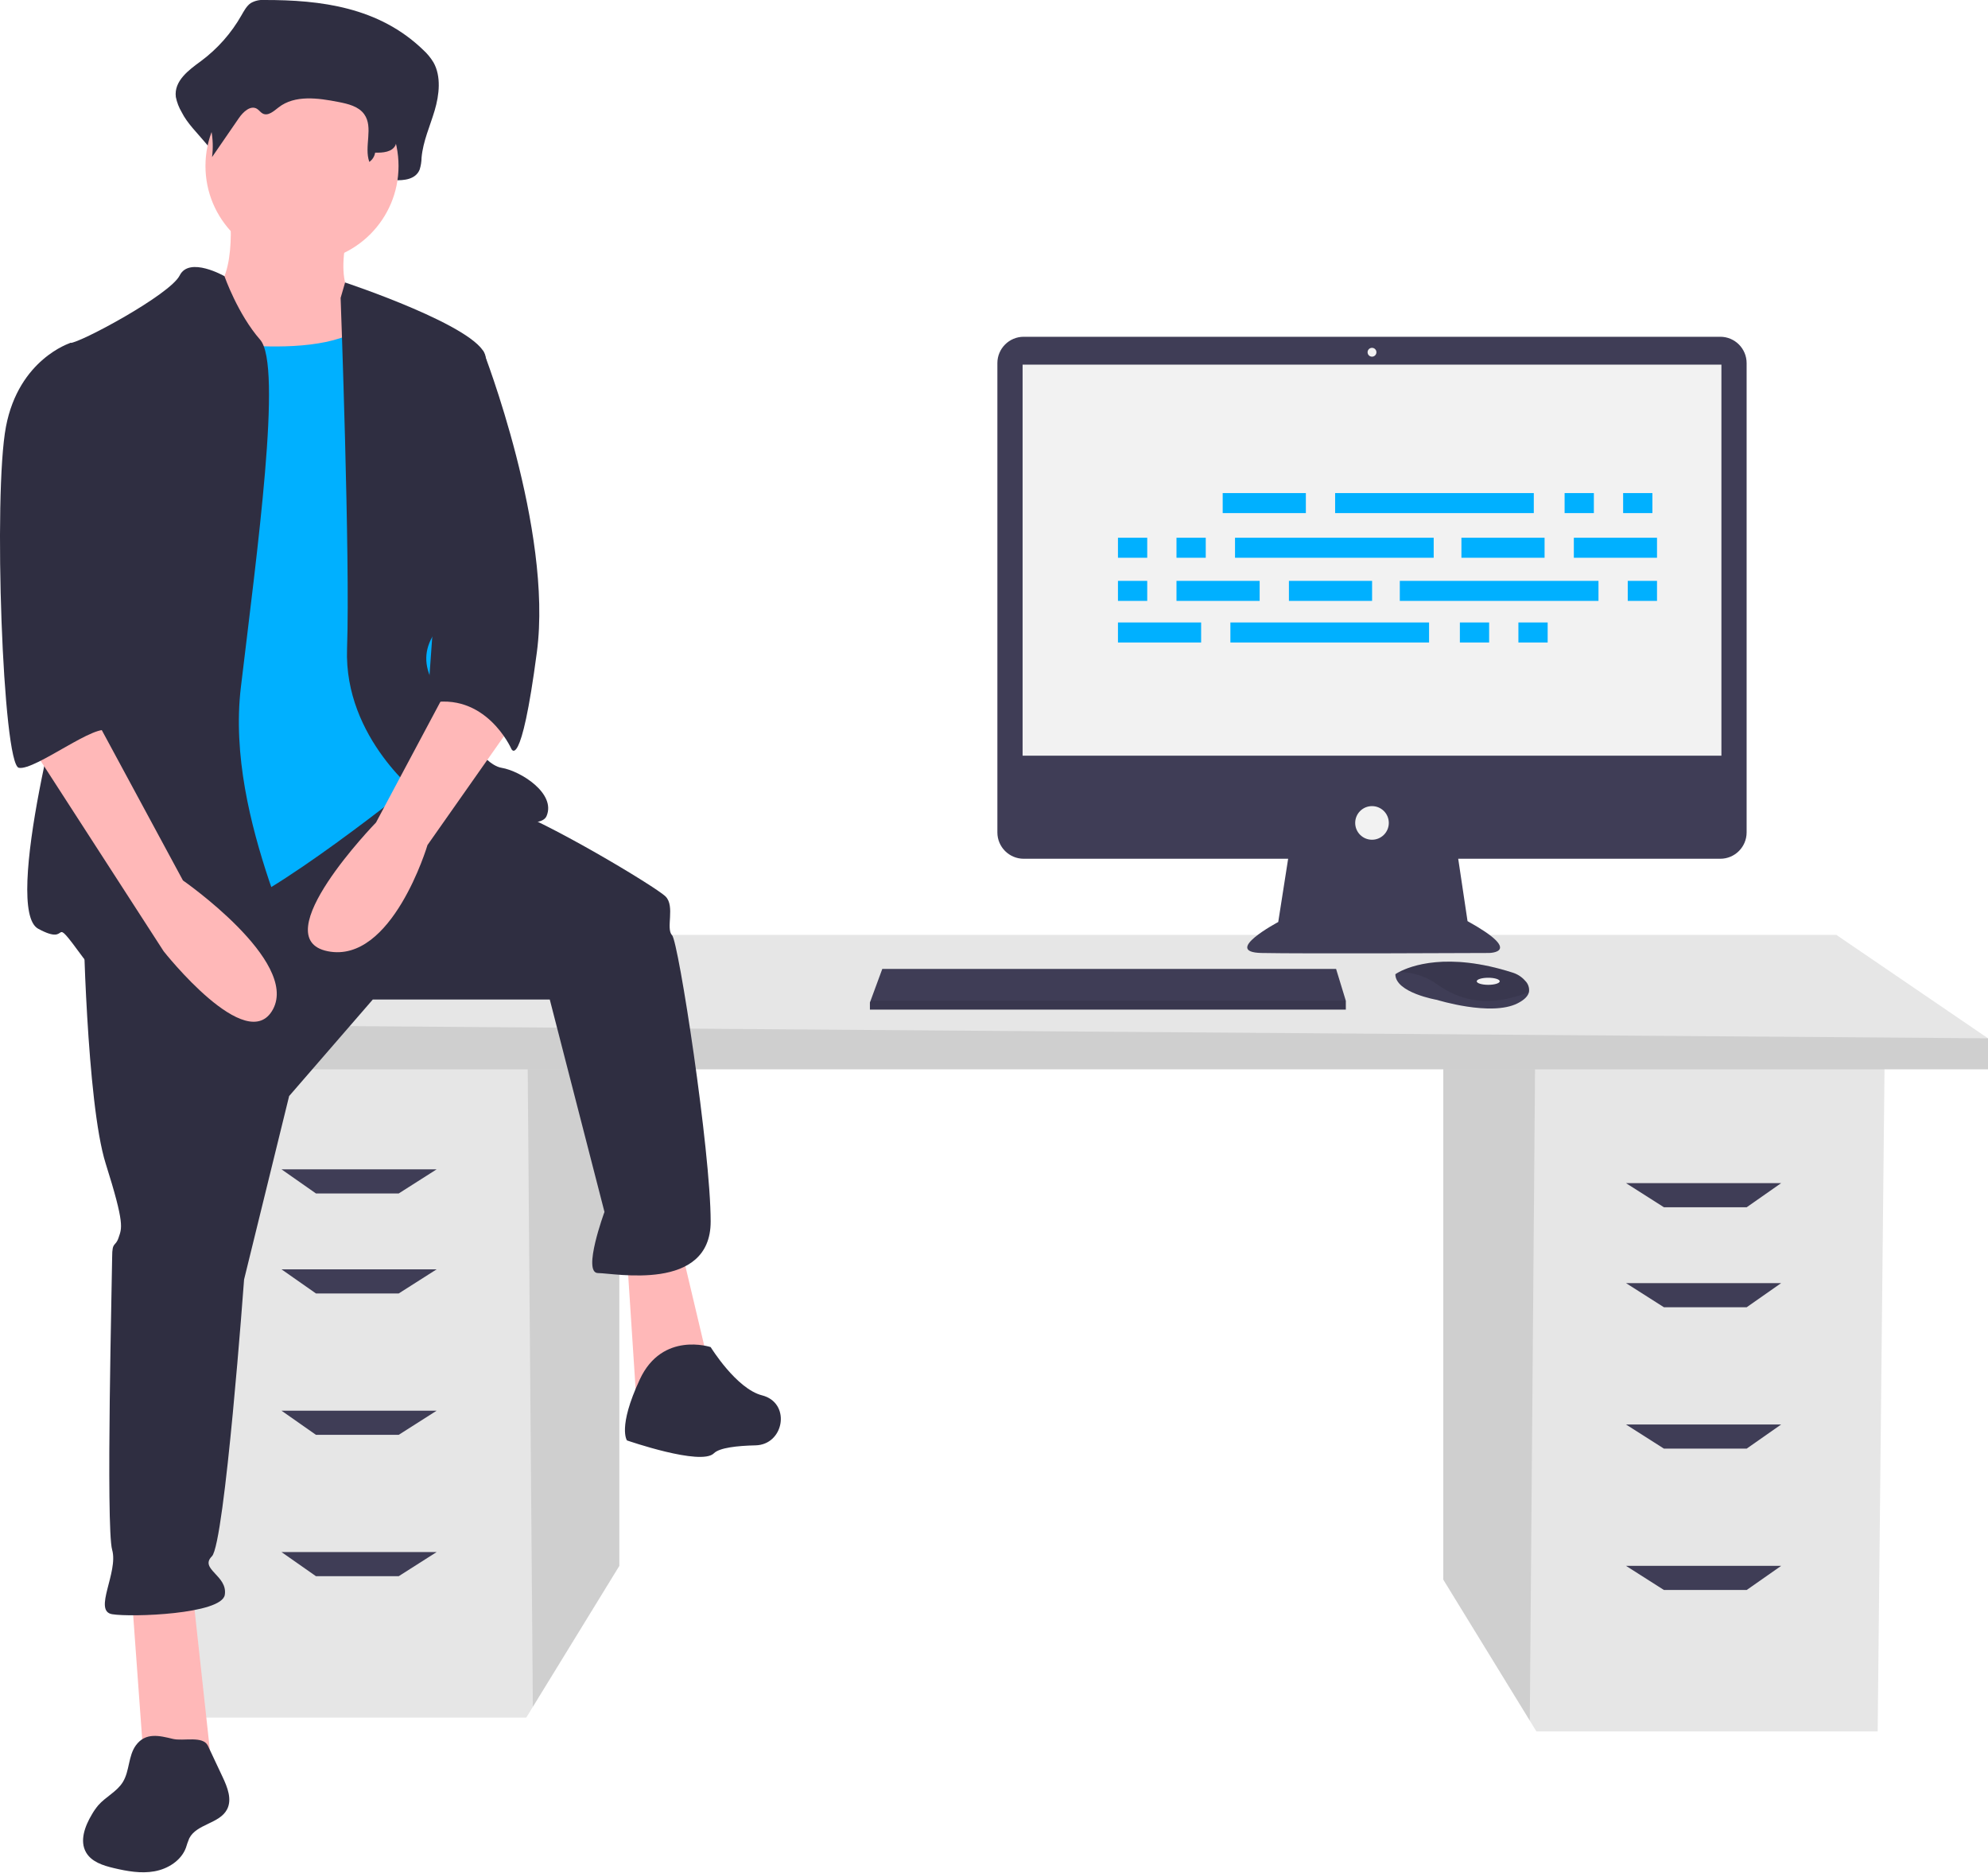
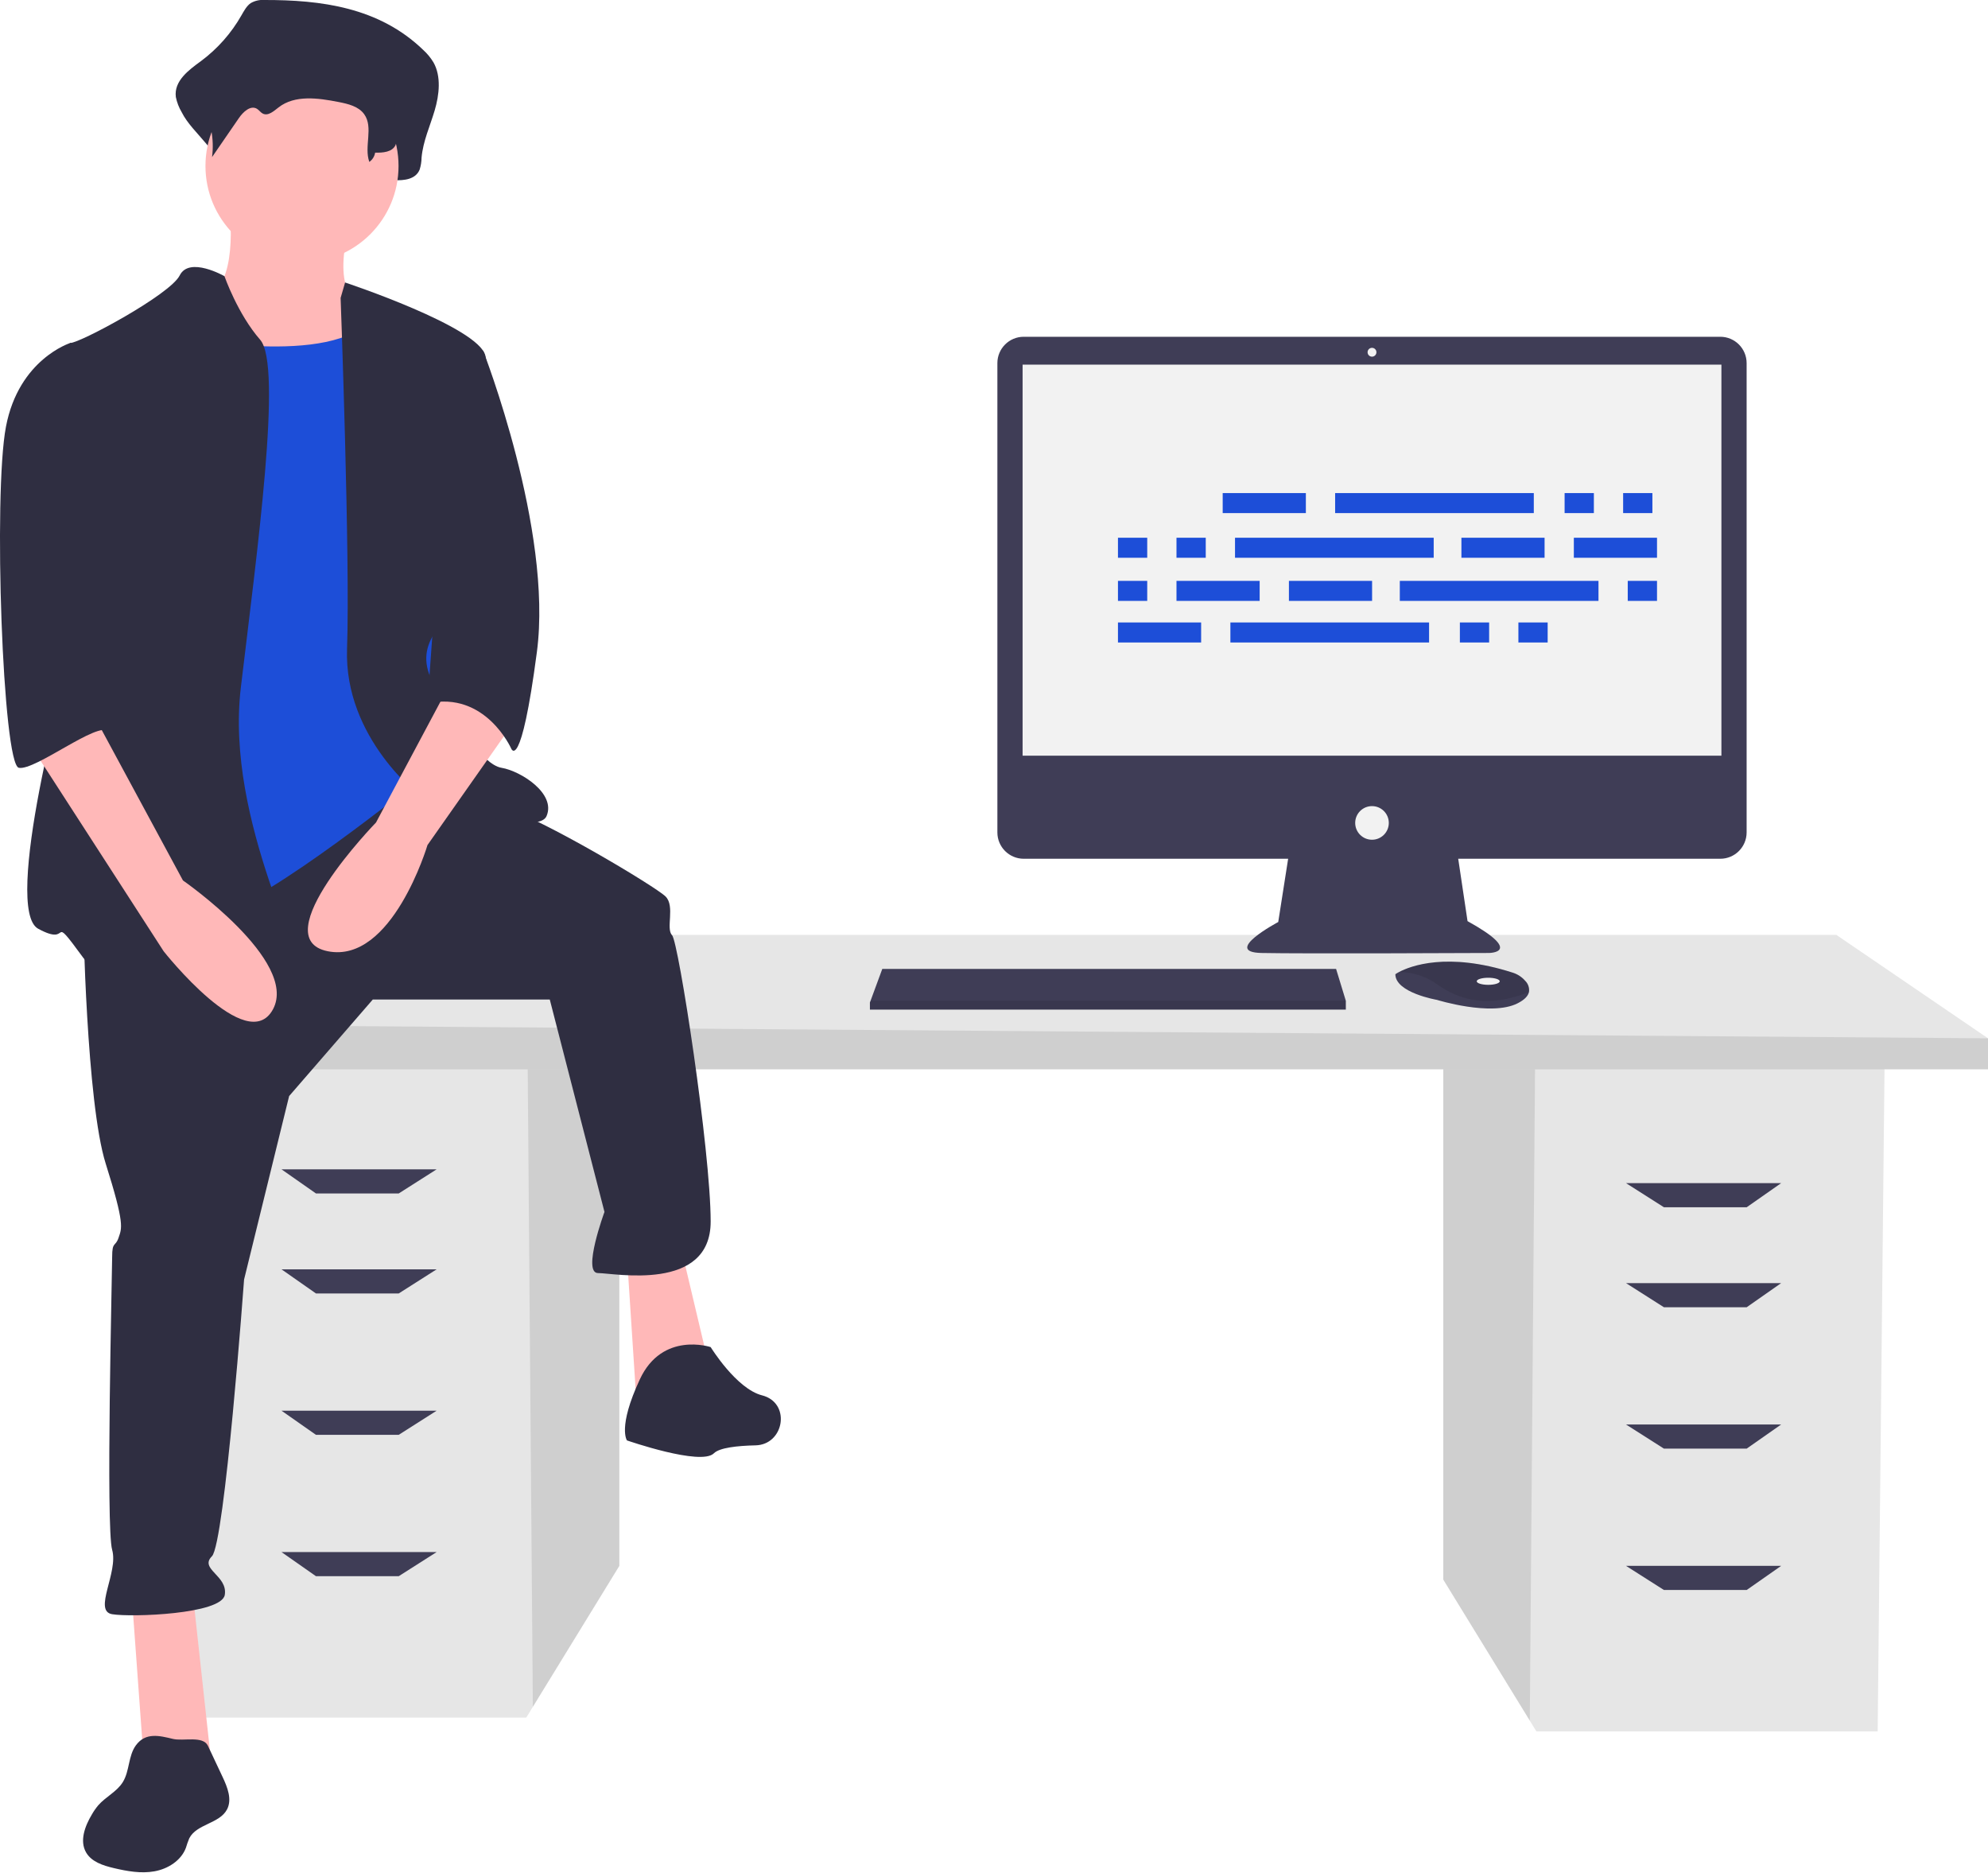
<svg xmlns="http://www.w3.org/2000/svg" data-name="Layer 1" width="711.188" height="669.683" viewBox="0 0 711.188 669.683">
  <polygon points="516.326 380.018 516.326 565.013 547.27 615.443 549.625 619.279 671.722 619.279 674.189 380.018 516.326 380.018" fill="#e6e6e6" />
  <polygon points="516.326 380.018 516.326 565.013 547.27 615.443 549.169 380.018 516.326 380.018" opacity="0.1" />
  <polygon points="221.566 375.084 221.566 560.08 190.622 610.51 188.267 614.345 66.17 614.345 63.703 375.084 221.566 375.084" fill="#e6e6e6" />
  <polygon points="221.566 375.084 221.566 560.08 190.622 610.51 188.723 375.084 221.566 375.084" opacity="0.1" />
  <polygon points="711.188 371.385 711.188 382.484 47.67 382.484 47.67 366.451 109.335 334.385 656.923 334.385 711.188 371.385" fill="#e6e6e6" />
  <polygon points="711.188 371.385 711.188 382.484 47.67 382.484 47.67 366.451 711.188 371.385" opacity="0.1" />
  <polygon points="142.635 426.883 113.035 426.883 100.702 418.25 156.201 418.25 142.635 426.883" fill="#3f3d56" />
  <polygon points="142.635 462.649 113.035 462.649 100.702 454.016 156.201 454.016 142.635 462.649" fill="#3f3d56" />
  <polygon points="142.635 513.215 113.035 513.215 100.702 504.581 156.201 504.581 142.635 513.215" fill="#3f3d56" />
  <polygon points="142.635 563.78 113.035 563.78 100.702 555.147 156.201 555.147 142.635 563.78" fill="#3f3d56" />
  <polygon points="595.257 431.816 624.857 431.816 637.19 423.183 581.691 423.183 595.257 431.816" fill="#3f3d56" />
  <polygon points="595.257 467.582 624.857 467.582 637.19 458.949 581.691 458.949 595.257 467.582" fill="#3f3d56" />
  <polygon points="595.257 518.148 624.857 518.148 637.19 509.515 581.691 509.515 595.257 518.148" fill="#3f3d56" />
  <polygon points="595.257 568.713 624.857 568.713 637.19 560.08 581.691 560.08 595.257 568.713" fill="#3f3d56" />
  <path d="M859.82,235.615H610.634a9.423,9.423,0,0,0-9.424,9.424V412.897a9.423,9.423,0,0,0,9.424,9.424h94.593l-3.544,22.626s-20.253,10.759-6.013,11.076,81.328,0,81.328,0,12.974,0-7.595-11.392l-3.334-22.31h93.75a9.423,9.423,0,0,0,9.424-9.424V245.039A9.423,9.423,0,0,0,859.82,235.615Z" transform="translate(-244.406 -115.1587)" fill="#3f3d56" />
  <rect x="365.823" y="130.424" width="249.996" height="139.871" fill="#f2f2f2" />
  <circle cx="490.821" cy="125.994" r="1.582" fill="#f2f2f2" />
  <circle cx="490.821" cy="294.346" r="6.013" fill="#f2f2f2" />
  <polygon points="481.452 357.952 481.452 361.117 311.202 361.117 311.202 358.585 311.436 357.952 315.632 346.56 477.971 346.56 481.452 357.952" fill="#3f3d56" />
  <path d="M791.376,470.013c-.31,1.326-1.481,2.725-4.127,4.047-9.493,4.747-28.797-1.266-28.797-1.266s-14.873-2.532-14.873-9.177a11.866,11.866,0,0,1,1.304-.775c3.991-2.112,17.225-7.322,40.691.221a9.786,9.786,0,0,1,4.46,2.923A4.667,4.667,0,0,1,791.376,470.013Z" transform="translate(-244.406 -115.1587)" fill="#3f3d56" />
  <path d="M791.376,470.013c-11.62,4.452-21.977,4.785-32.607-2.598a23.343,23.343,0,0,0-13.886-4.573c3.991-2.112,17.225-7.322,40.691.221a9.786,9.786,0,0,1,4.46,2.923A4.667,4.667,0,0,1,791.376,470.013Z" transform="translate(-244.406 -115.1587)" opacity="0.1" />
  <ellipse cx="532.4" cy="350.99" rx="4.114" ry="1.266" fill="#f2f2f2" />
  <polygon points="481.452 357.952 481.452 361.117 311.202 361.117 311.202 358.585 311.436 357.952 481.452 357.952" opacity="0.1" />
  <path d="M339.068,115.159a8.554,8.554,0,0,0-4.961,1.108c-1.476,1.011-2.406,2.782-3.356,4.429a52.986,52.986,0,0,1-14.434,16.305c-4.289,3.142-9.742,7.06-9.008,12.853a17.372,17.372,0,0,0,2.091,5.426c3.957,7.987,14.754,14.159,13.692,23.273,3.931-6.581-1.327-9.835,2.604-16.416,1.872-3.134,5.124-6.672,7.951-4.704.946.659,1.568,1.841,2.553,2.419,2.351,1.38,4.853-1.258,6.934-3.126,7.177-6.443,17.383-4.755,26.314-2.747,4.216.948,8.847,2.191,11.34,6.221,3.277,5.298-3.113,11.02-4.728,17.01a3.264,3.264,0,0,0,3.503,4.062c2.68-.264,5.854-.481,6.013-1.657,3.372.12,7.503-.262,8.947-3.772a14.762,14.762,0,0,0,.693-4.293c.53-5.897,3.033-11.277,4.691-16.89s2.379-12.191-.419-17.167a19.864,19.864,0,0,0-3.666-4.456C379.94,117.67,359.063,115.136,339.068,115.159Z" transform="translate(-244.406 -115.1587)" fill="#2f2e41" />
  <path d="M326.544,190.064s3.453,28.778-9.209,31.081,11.511,41.441,11.511,41.441l57.557,6.907-13.814-46.045s-9.209-3.453-3.453-26.476S326.544,190.064,326.544,190.064Z" transform="translate(-244.406 -115.1587)" fill="#ffb8b8" />
  <polygon points="47.028 569.318 51.633 632.631 75.806 632.631 68.9 569.318 47.028 569.318" fill="#ffb8b8" />
  <polygon points="224.303 449.6 227.756 502.552 254.233 491.041 243.872 447.298 224.303 449.6" fill="#ffb8b8" />
  <path d="M274.167,442.738s1.151,66.766,8.058,88.637,5.756,23.023,4.605,26.476-2.302,1.151-2.302,6.907-2.302,96.695,0,104.753-6.907,21.872,0,23.023,39.139,0,40.29-6.907-9.209-9.209-4.605-13.814,11.511-98.998,11.511-98.998l16.116-65.615,29.93-34.534H441.082l19.569,75.975s-8.058,21.872-2.302,21.872,40.29,6.907,40.29-18.418S487.127,451.947,484.825,449.645s1.151-10.36-2.302-13.814-43.743-27.627-58.708-32.232S387.857,393.515,387.857,393.515Z" transform="translate(-244.406 -115.1587)" fill="#2f2e41" />
  <path d="M498.639,596.991s-17.267-5.756-25.325,11.511-4.605,21.872-4.605,21.872,26.476,9.209,31.081,4.605c2.003-2.003,8.365-2.699,14.913-2.846,9.973-.224,12.626-14.333,3.207-17.619q-.421-.147-.853-.255C507.848,611.955,498.639,596.991,498.639,596.991Z" transform="translate(-244.406 -115.1587)" fill="#2f2e41" />
  <circle cx="108.038" cy="59.365" r="34.534" fill="#ffb8b8" />
-   <path d="M307.55,235.534s56.406,11.511,70.219-6.907,19.569,51.801,19.569,51.801l6.907,73.673-10.36,40.29s-54.103,43.743-71.37,47.197-43.743,5.756-43.743,5.756,8.058-127.776,8.058-130.078S307.55,235.534,307.55,235.534Z" transform="translate(-244.406 -115.1587)" fill="#00b0ff" />
+   <path d="M307.55,235.534s56.406,11.511,70.219-6.907,19.569,51.801,19.569,51.801l6.907,73.673-10.36,40.29s-54.103,43.743-71.37,47.197-43.743,5.756-43.743,5.756,8.058-127.776,8.058-130.078S307.55,235.534,307.55,235.534Z" transform="translate(-244.406 -115.1587)" fill="#1d4ed8" />
  <path d="M324.704,213.945s-12.55-7.189-16.003-.282S273.016,237.836,269.562,237.836s6.907,95.544,2.302,107.056S245.389,440.436,258.051,447.343s3.453-6.907,16.116,10.36,74.824,17.267,78.277,10.36-27.627-58.708-21.872-107.056,14.965-115.114,6.907-124.323S324.704,213.945,324.704,213.945Z" transform="translate(-244.406 -115.1587)" fill="#2f2e41" />
  <path d="M366.258,221.72l1.603-5.518s47.895,15.878,50.198,26.238,1.151,82.882-6.907,88.637-19.569,14.965-11.511,28.778,17.267,28.778,24.174,29.93,19.569,9.209,16.116,17.267-44.894-6.907-44.894-6.907-27.627-20.72-26.476-52.952S366.258,221.72,366.258,221.72Z" transform="translate(-244.406 -115.1587)" fill="#2f2e41" />
  <path d="M406.548,357.554l-27.627,51.801s-40.29,41.441-17.267,46.045,35.685-37.987,35.685-37.987l29.93-42.592Z" transform="translate(-244.406 -115.1587)" fill="#ffb8b8" />
  <path d="M340.75,124.195a7.838,7.838,0,0,0-4.039.783,9.413,9.413,0,0,0-2.732,3.131,39.773,39.773,0,0,1-11.75,11.524c-3.491,2.221-7.93,4.99-7.333,9.084a11.359,11.359,0,0,0,1.702,3.835,30.163,30.163,0,0,1,3.665,18.801l9.6-13.954c1.524-2.215,4.171-4.715,6.472-3.324.77.466,1.276,1.301,2.078,1.71,1.914.975,3.95-.889,5.644-2.21,5.842-4.554,14.15-3.361,21.421-1.942,3.432.67,7.202,1.549,9.231,4.397,3.372,4.733-.149,11.572,1.819,17.04a5.023,5.023,0,0,0,2.079-3.317c2.745.085,6.107-.185,7.283-2.666a9.188,9.188,0,0,0,.564-3.034c.432-4.168,2.469-7.971,3.819-11.938s1.937-8.616-.341-12.133a14.681,14.681,0,0,0-2.984-3.149C374.022,125.97,357.027,124.178,340.75,124.195Z" transform="translate(-244.406 -115.1587)" fill="#2f2e41" />
  <path d="M406.548,237.836l10.725,2.847s24.96,63.919,19.204,107.662-9.209,34.534-9.209,34.534-9.209-20.72-29.93-16.116Z" transform="translate(-244.406 -115.1587)" fill="#2f2e41" />
  <path d="M293.029,739.422c-2.776,3.772-2.219,9.165-4.678,13.151-2.131,3.455-6.148,5.267-8.814,8.329a22.326,22.326,0,0,0-2.266,3.26c-2.473,4.143-4.483,9.452-2.048,13.616,1.959,3.35,6.078,4.66,9.855,5.552,4.774,1.128,9.734,2.031,14.564,1.169s9.549-3.819,11.271-8.412a32.5,32.5,0,0,1,1.205-3.401c2.617-5.153,10.827-5.209,13.506-10.33,1.875-3.584.151-7.916-1.571-11.576l-5.261-11.177c-1.746-3.709-8.824-1.576-12.513-2.465C301.465,735.978,296.491,734.701,293.029,739.422Z" transform="translate(-244.406 -115.1587)" fill="#2f2e41" />
  <path d="M254.598,380.577l48.348,74.824s29.93,37.987,39.139,20.72-32.232-46.045-32.232-46.045L278.772,372.519Z" transform="translate(-244.406 -115.1587)" fill="#ffb8b8" />
  <path d="M278.772,240.138,269.562,237.836s-18.418,5.756-23.023,29.93-1.151,120.869,4.605,122.02,28.427-16.837,32.056-13.023-7.882-15.756-4.429-26.116S278.772,240.138,278.772,240.138Z" transform="translate(-244.406 -115.1587)" fill="#2f2e41" />
  <g id="f3c2397c-d780-4cc6-97d8-1503d8277a2c" data-name="Group 13">
-     <rect id="ad41612f-86f7-46b2-a964-3a5da7bcf3cf" data-name="Rectangle 55" x="437.407" y="176.363" width="29.752" height="7.163" fill="#00b0ff" />
-     <rect id="b9a0b375-cc2a-4c59-8850-661af54e4f62" data-name="Rectangle 56" x="559.722" y="176.363" width="10.468" height="7.163" fill="#00b0ff" />
-     <rect id="e174c2ab-9bc5-41ec-b37c-b06fbf8a9878" data-name="Rectangle 57" x="580.659" y="176.363" width="10.468" height="7.163" fill="#00b0ff" />
-     <rect id="ba2479ac-4c7d-43b4-a028-73b1e20e4002" data-name="Rectangle 58" x="477.628" y="176.363" width="71.075" height="7.163" fill="#00b0ff" />
-     <rect id="ac60ef86-00f2-480b-8171-28b6fdfc1958" data-name="Rectangle 59" x="399.941" y="222.644" width="29.752" height="7.163" fill="#00b0ff" />
-     <rect id="b3d8298d-cd65-487a-8b19-4cee946356e7" data-name="Rectangle 60" x="522.256" y="222.644" width="10.468" height="7.163" fill="#00b0ff" />
-     <rect id="ed27f15f-f0c4-4569-8330-a6688f8e356c" data-name="Rectangle 61" x="543.193" y="222.644" width="10.468" height="7.163" fill="#00b0ff" />
-     <rect id="f685c005-adaf-4d60-acda-005b037d82a6" data-name="Rectangle 62" x="440.162" y="222.644" width="71.075" height="7.163" fill="#00b0ff" />
-     <rect id="eca7c7fc-83f8-48ca-a588-6606db47af3f" data-name="Rectangle 63" x="522.807" y="192.341" width="29.752" height="7.163" fill="#00b0ff" />
-     <rect id="a71b5b2f-f8b9-481d-a301-5e3357e5fe42" data-name="Rectangle 64" x="563.028" y="192.341" width="29.752" height="7.163" fill="#00b0ff" />
-     <rect id="abb3a25a-f854-41fc-8391-e6ad9fbe2417" data-name="Rectangle 66" x="399.941" y="192.341" width="10.468" height="7.163" fill="#00b0ff" />
-     <rect id="add2b425-b775-4eb5-9c25-8c4c14f957c9" data-name="Rectangle 67" x="420.878" y="192.341" width="10.468" height="7.163" fill="#00b0ff" />
-     <rect id="b7159612-3b84-4b0b-a885-612eaab04c06" data-name="Rectangle 68" x="441.815" y="192.341" width="71.075" height="7.163" fill="#00b0ff" />
-     <rect id="edfc7301-4de5-47dc-80e2-1ae2da982d6d" data-name="Rectangle 69" x="461.099" y="207.768" width="29.752" height="7.163" fill="#00b0ff" />
-     <rect id="e1009f91-6275-4375-80fa-0d778e331fdc" data-name="Rectangle 70" x="420.878" y="207.768" width="29.752" height="7.163" fill="#00b0ff" />
-     <rect id="a060fb9f-1f1a-4862-9a69-16dd49199e18" data-name="Rectangle 71" x="399.941" y="207.768" width="10.468" height="7.163" fill="#00b0ff" />
-     <rect id="b6754d5f-104f-449c-b9a9-cf9ac82bf5fe" data-name="Rectangle 73" x="582.312" y="207.768" width="10.468" height="7.163" fill="#00b0ff" />
-     <rect id="e6ed1ccd-2cfd-450f-a339-07df3a1ee6bb" data-name="Rectangle 74" x="500.768" y="207.768" width="71.075" height="7.163" fill="#00b0ff" />
+     <rect id="ad41612f-86f7-46b2-a964-3a5da7bcf3cf" data-name="Rectangle 55" x="437.407" y="176.363" width="29.752" height="7.163" fill="#1d4ed8" />
+     <rect id="b9a0b375-cc2a-4c59-8850-661af54e4f62" data-name="Rectangle 56" x="559.722" y="176.363" width="10.468" height="7.163" fill="#1d4ed8" />
+     <rect id="e174c2ab-9bc5-41ec-b37c-b06fbf8a9878" data-name="Rectangle 57" x="580.659" y="176.363" width="10.468" height="7.163" fill="#1d4ed8" />
+     <rect id="ba2479ac-4c7d-43b4-a028-73b1e20e4002" data-name="Rectangle 58" x="477.628" y="176.363" width="71.075" height="7.163" fill="#1d4ed8" />
+     <rect id="ac60ef86-00f2-480b-8171-28b6fdfc1958" data-name="Rectangle 59" x="399.941" y="222.644" width="29.752" height="7.163" fill="#1d4ed8" />
+     <rect id="b3d8298d-cd65-487a-8b19-4cee946356e7" data-name="Rectangle 60" x="522.256" y="222.644" width="10.468" height="7.163" fill="#1d4ed8" />
+     <rect id="ed27f15f-f0c4-4569-8330-a6688f8e356c" data-name="Rectangle 61" x="543.193" y="222.644" width="10.468" height="7.163" fill="#1d4ed8" />
+     <rect id="f685c005-adaf-4d60-acda-005b037d82a6" data-name="Rectangle 62" x="440.162" y="222.644" width="71.075" height="7.163" fill="#1d4ed8" />
+     <rect id="eca7c7fc-83f8-48ca-a588-6606db47af3f" data-name="Rectangle 63" x="522.807" y="192.341" width="29.752" height="7.163" fill="#1d4ed8" />
+     <rect id="a71b5b2f-f8b9-481d-a301-5e3357e5fe42" data-name="Rectangle 64" x="563.028" y="192.341" width="29.752" height="7.163" fill="#1d4ed8" />
+     <rect id="abb3a25a-f854-41fc-8391-e6ad9fbe2417" data-name="Rectangle 66" x="399.941" y="192.341" width="10.468" height="7.163" fill="#1d4ed8" />
+     <rect id="add2b425-b775-4eb5-9c25-8c4c14f957c9" data-name="Rectangle 67" x="420.878" y="192.341" width="10.468" height="7.163" fill="#1d4ed8" />
+     <rect id="b7159612-3b84-4b0b-a885-612eaab04c06" data-name="Rectangle 68" x="441.815" y="192.341" width="71.075" height="7.163" fill="#1d4ed8" />
+     <rect id="edfc7301-4de5-47dc-80e2-1ae2da982d6d" data-name="Rectangle 69" x="461.099" y="207.768" width="29.752" height="7.163" fill="#1d4ed8" />
+     <rect id="e1009f91-6275-4375-80fa-0d778e331fdc" data-name="Rectangle 70" x="420.878" y="207.768" width="29.752" height="7.163" fill="#1d4ed8" />
+     <rect id="a060fb9f-1f1a-4862-9a69-16dd49199e18" data-name="Rectangle 71" x="399.941" y="207.768" width="10.468" height="7.163" fill="#1d4ed8" />
+     <rect id="b6754d5f-104f-449c-b9a9-cf9ac82bf5fe" data-name="Rectangle 73" x="582.312" y="207.768" width="10.468" height="7.163" fill="#1d4ed8" />
+     <rect id="e6ed1ccd-2cfd-450f-a339-07df3a1ee6bb" data-name="Rectangle 74" x="500.768" y="207.768" width="71.075" height="7.163" fill="#1d4ed8" />
  </g>
</svg>
